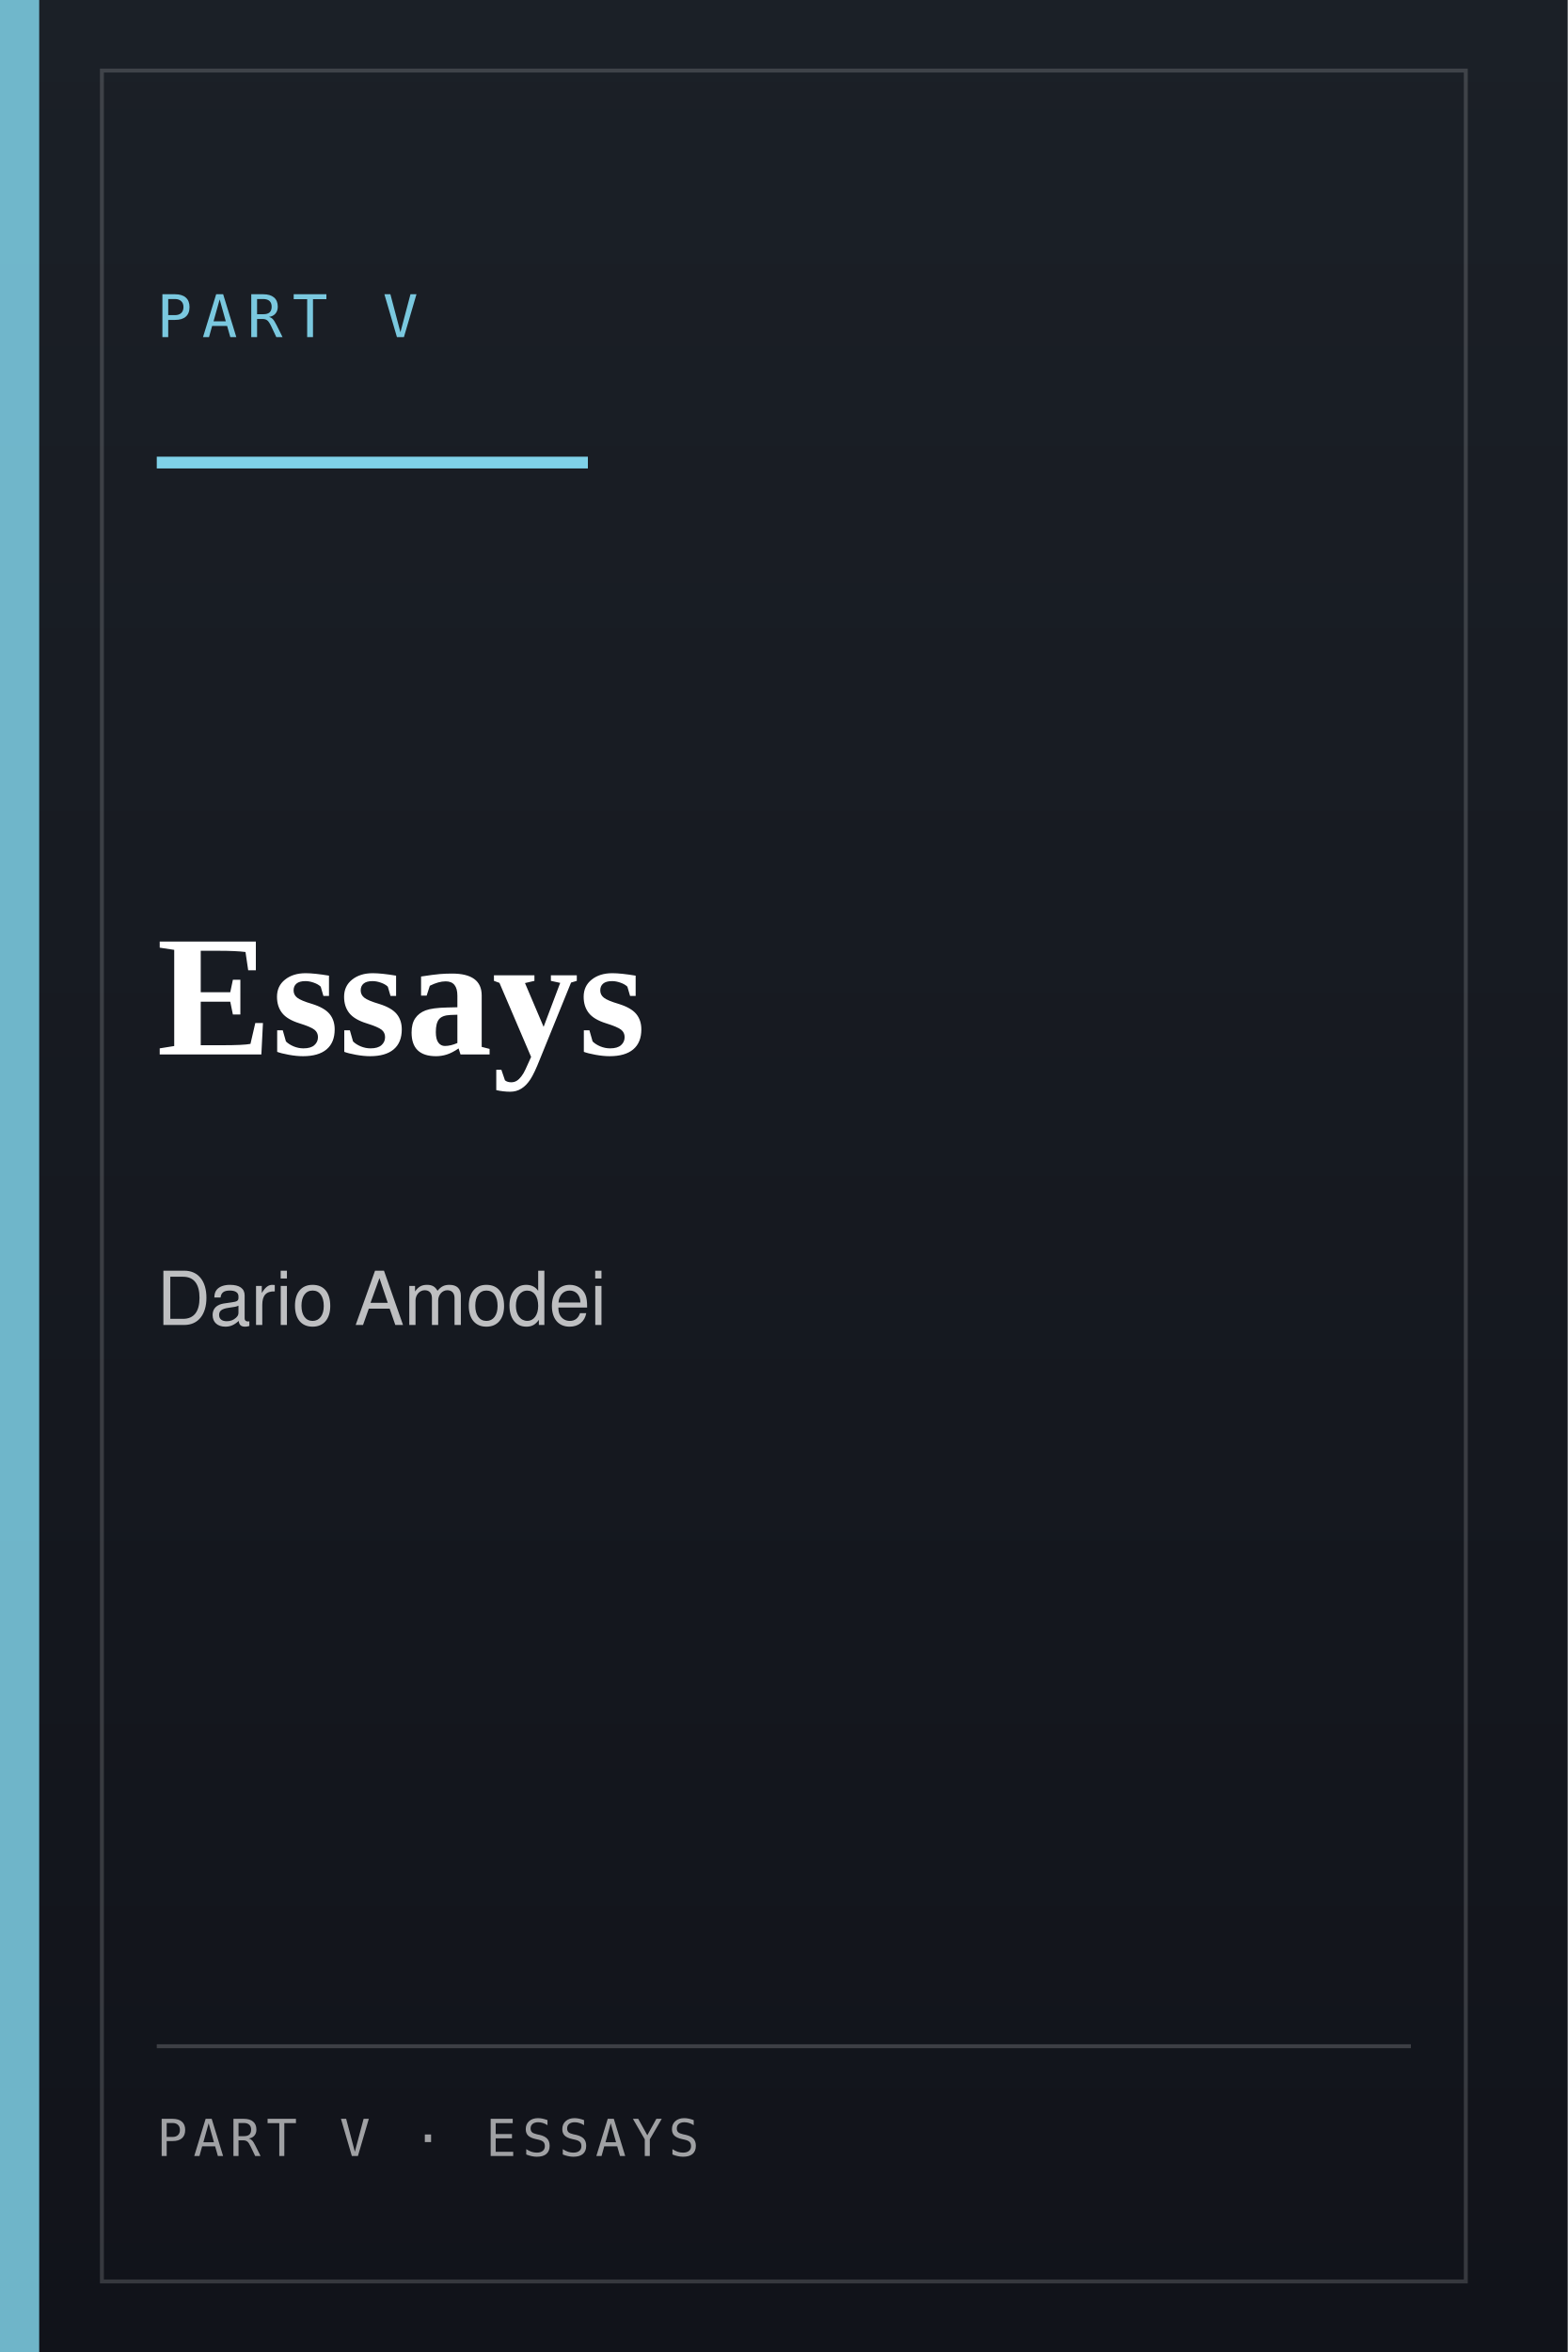
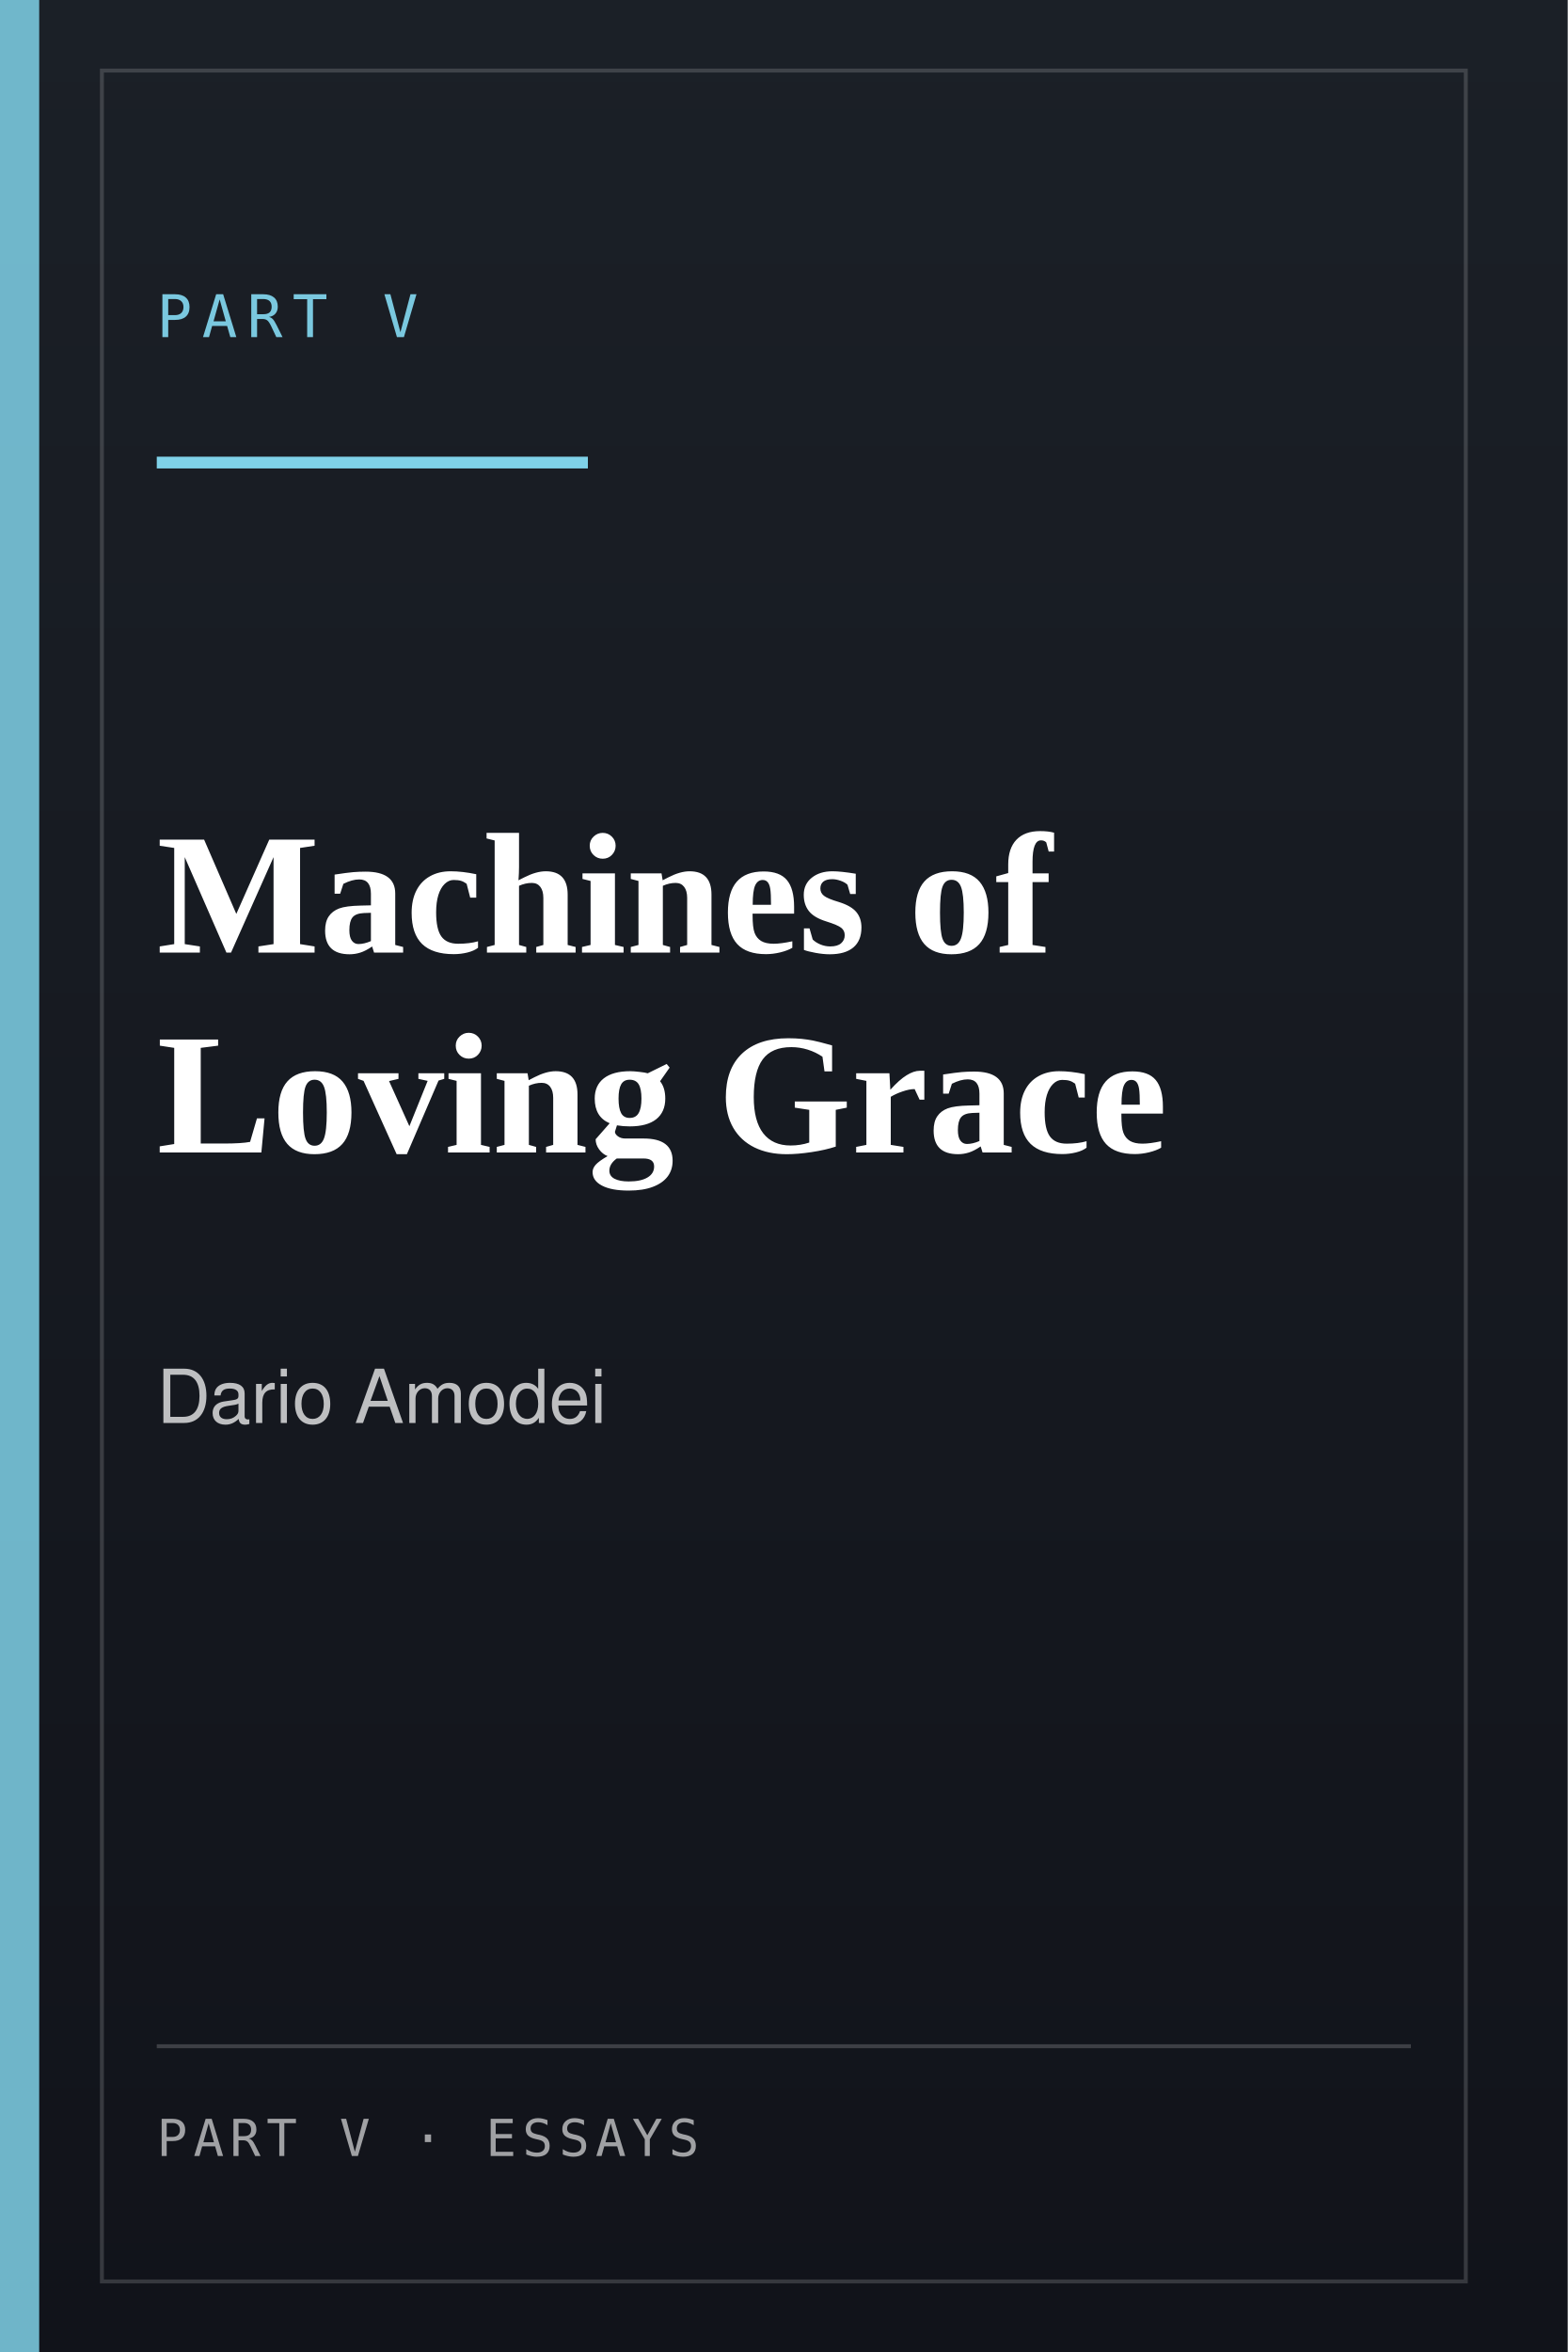
- <svg xmlns="http://www.w3.org/2000/svg" viewBox="0 0 400 600" width="400" height="600" role="img" aria-label="Essays by Dario Amodei">
+ <svg xmlns="http://www.w3.org/2000/svg" viewBox="0 0 400 600" width="400" height="600" role="img" aria-label="Machines of Loving Grace by Dario Amodei">
  <defs>
-     <linearGradient id="bg-dario-amodei-essays" x1="0" y1="0" x2="0" y2="1">
+     <linearGradient id="bg-machines-of-loving-grace" x1="0" y1="0" x2="0" y2="1">
      <stop offset="0%" stop-color="#1B2027" />
      <stop offset="100%" stop-color="#11131A" />
    </linearGradient>
  </defs>
-   <rect width="400" height="600" fill="url(#bg-dario-amodei-essays)" />
+   <rect width="400" height="600" fill="url(#bg-machines-of-loving-grace)" />
  <rect x="0" y="0" width="10" height="600" fill="#7FD1E8" opacity="0.85" />
  <rect x="26" y="18" width="348" height="564" fill="none" stroke="#FFFFFF" stroke-opacity="0.16" />
  <line x1="40" y1="118" x2="150" y2="118" stroke="#7FD1E8" stroke-width="3" />
  <text x="40" y="86" font-family="ui-monospace, 'SFMono-Regular', Menlo, monospace" font-size="15" letter-spacing="2.5" fill="#7FD1E8" fill-opacity="0.95">PART V</text>
  <text font-family="Georgia, 'Times New Roman', serif" font-size="44" font-weight="700" fill="#FFFFFF">
-     <tspan x="40" y="269">Essays</tspan>
+     <tspan x="40" y="243">Machines of</tspan>
+     <tspan x="40" y="294">Loving Grace</tspan>
  </text>
  <text font-family="Helvetica, Arial, sans-serif" font-size="19" fill="#FFFFFF" fill-opacity="0.72">
-     <tspan x="40" y="338">Dario Amodei</tspan>
+     <tspan x="40" y="363">Dario Amodei</tspan>
  </text>
  <line x1="40" y1="522" x2="360" y2="522" stroke="#FFFFFF" stroke-opacity="0.18" />
  <text x="40" y="550" font-family="ui-monospace, 'SFMono-Regular', Menlo, monospace" font-size="13" letter-spacing="1.5" fill="#FFFFFF" fill-opacity="0.6">PART V · ESSAYS</text>
</svg>
